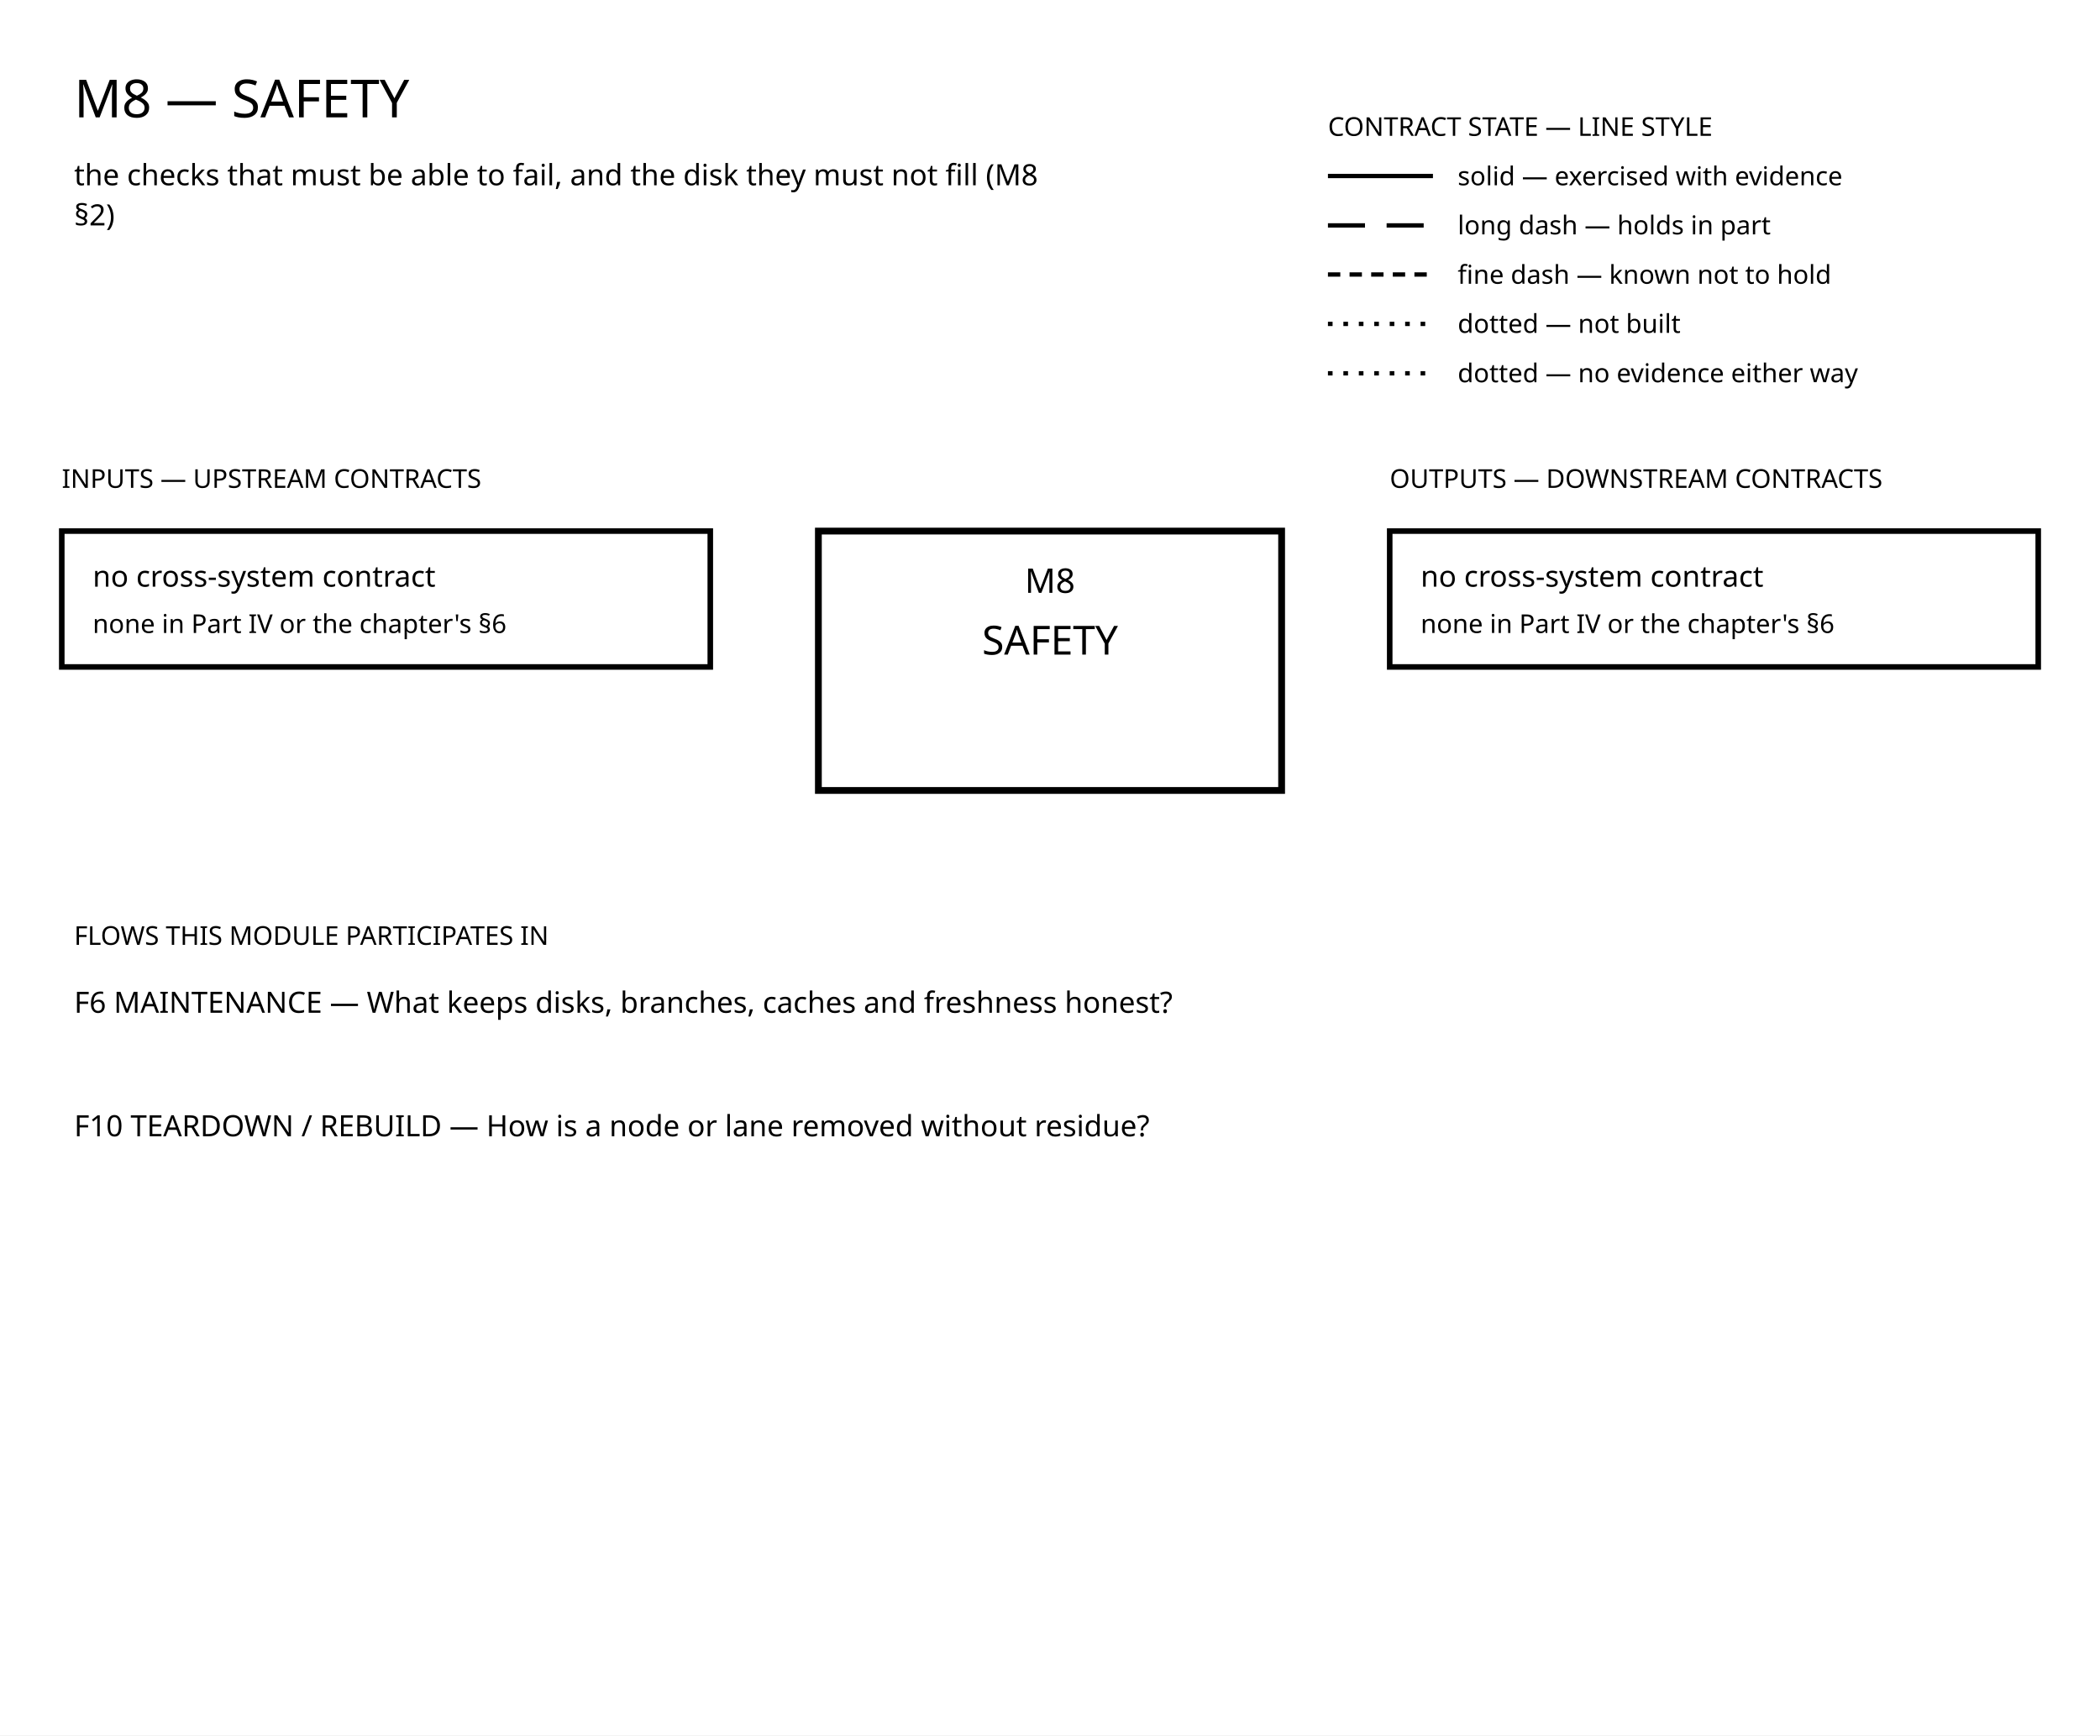
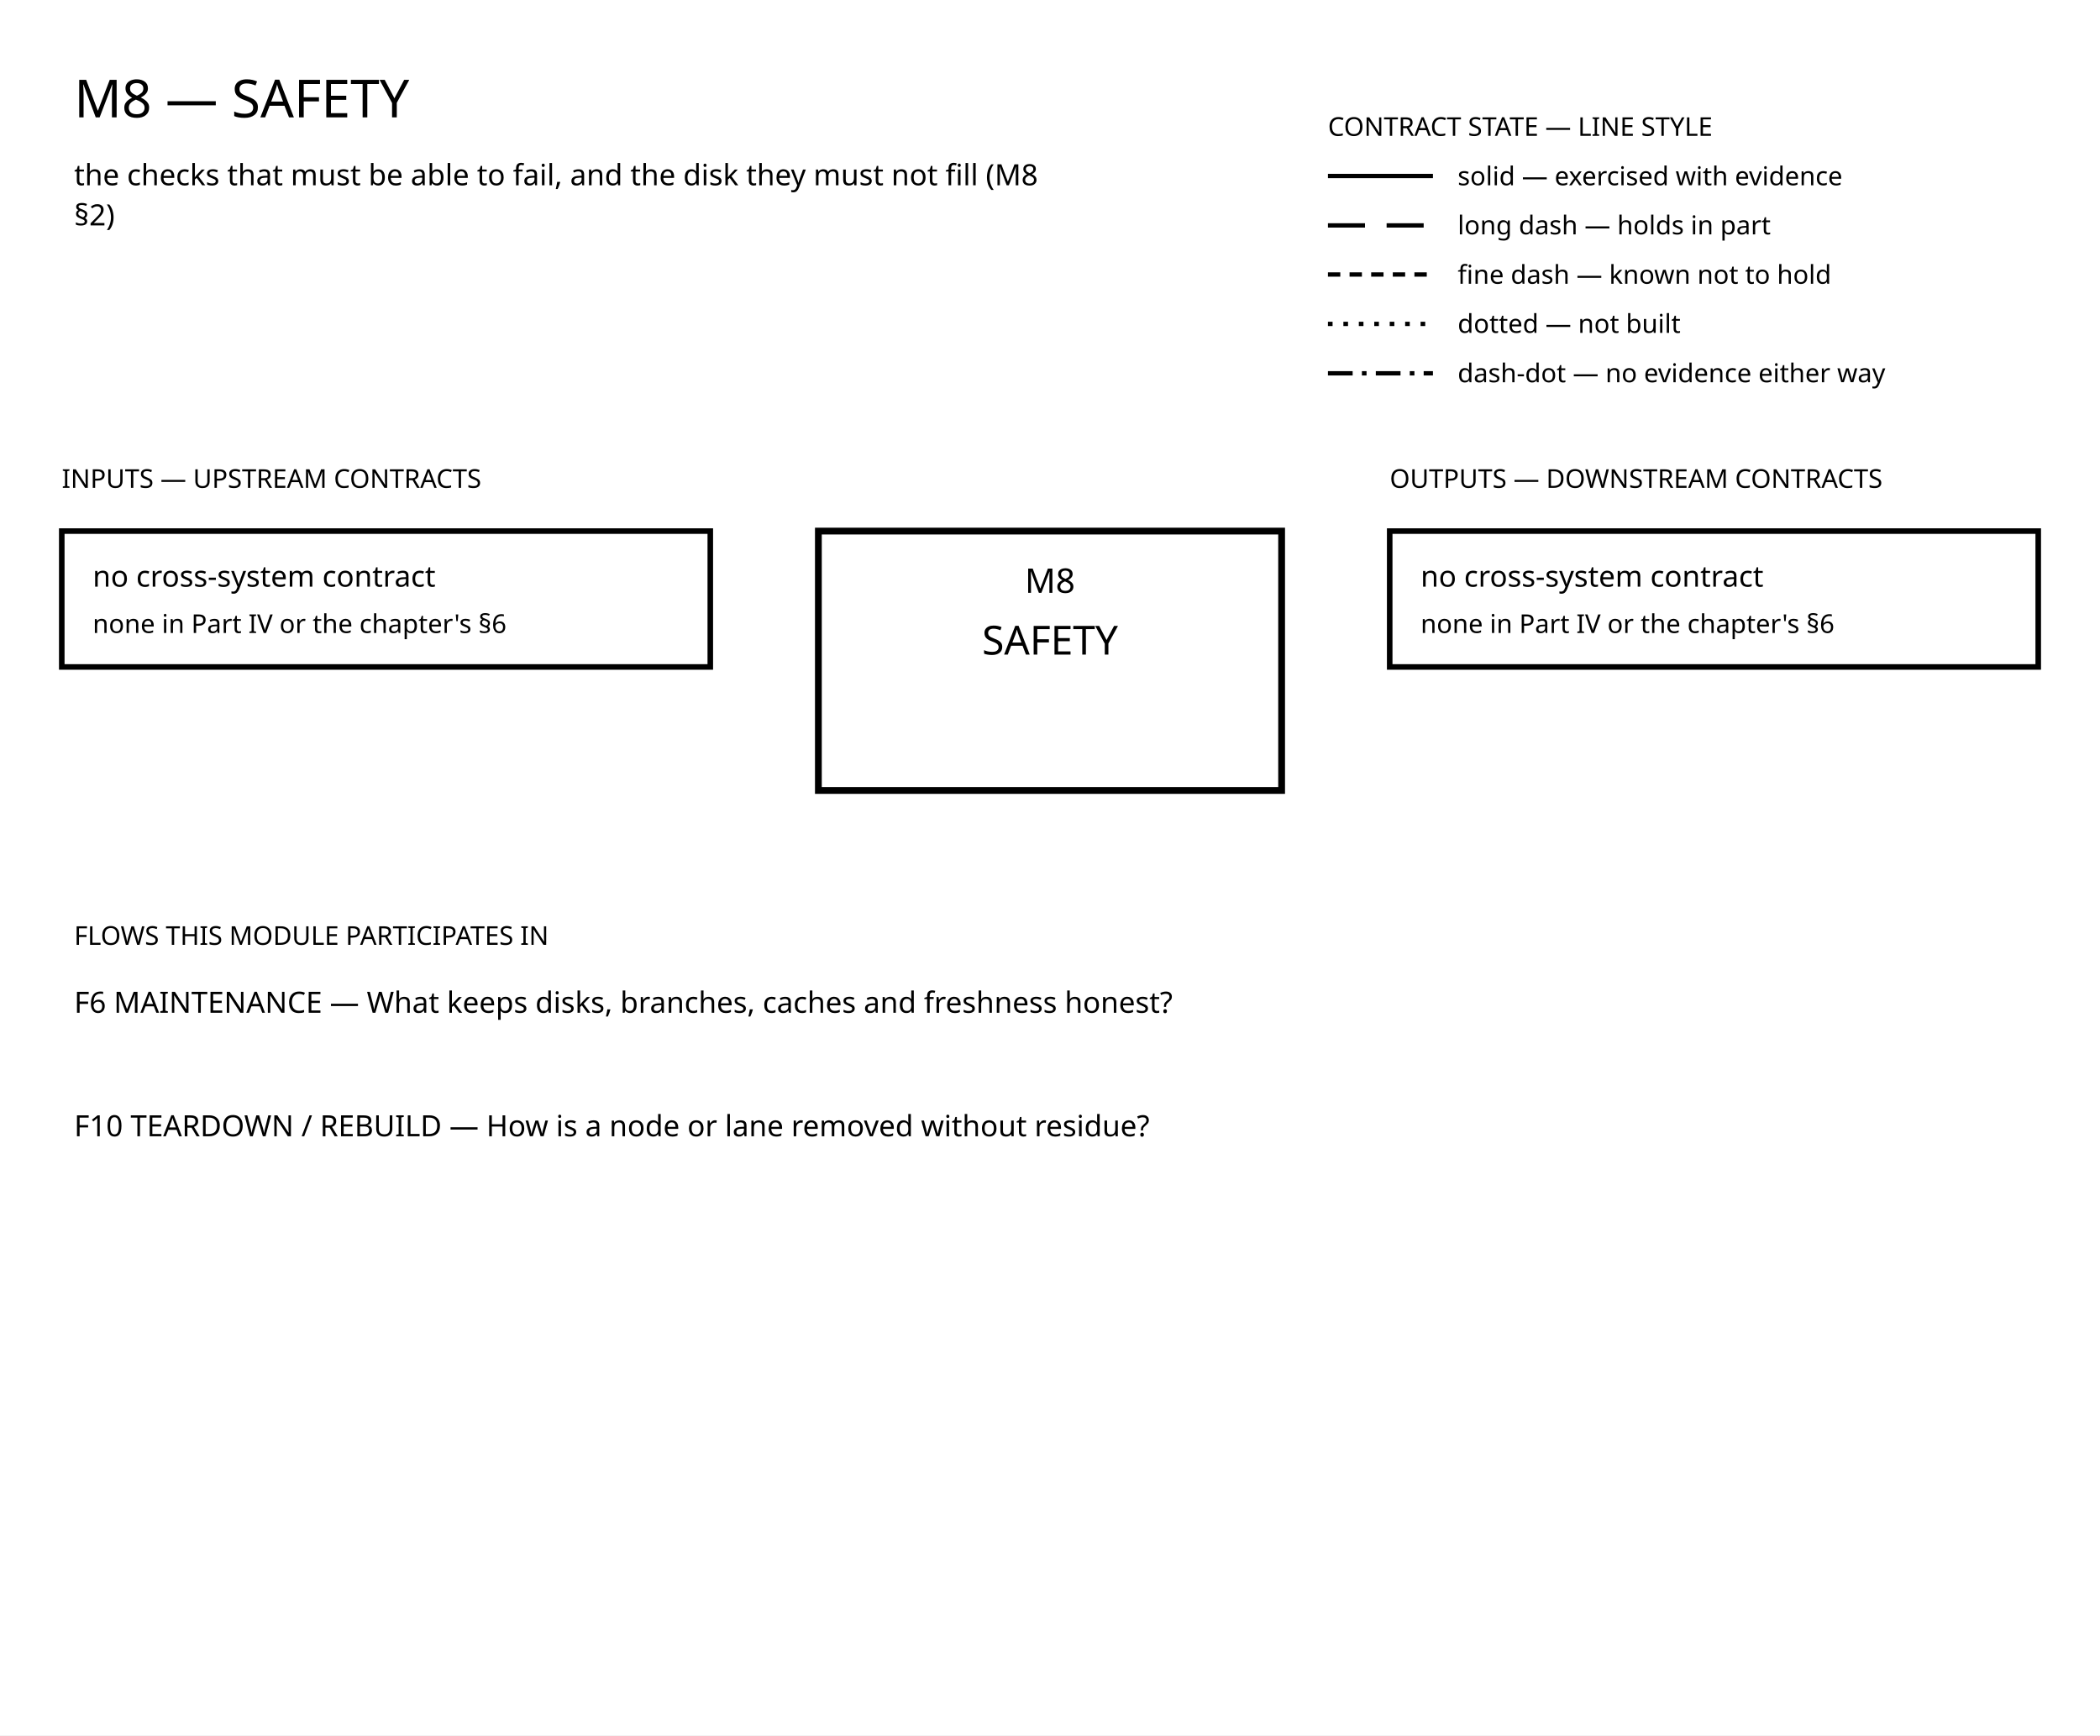
<svg xmlns="http://www.w3.org/2000/svg" width="170.0mm" height="140.5mm" viewBox="0 0 680 562.0" preserveAspectRatio="xMidYMid meet">
  <rect width="680" height="562.0" fill="#ffffff" />
  <defs>
    <marker id="ar" viewBox="0 0 10 10" refX="9" refY="5" markerWidth="8" markerHeight="8" orient="auto">
      <path d="M0,0 L10,5 L0,10 z" fill="#000000" />
    </marker>
  </defs>
  <g font-family="Routed Gothic Narrow, Routed Gothic, sans-serif">
    <text x="24.0" y="38.0" font-size="17.00" fill="#000000" text-anchor="start">M8 — SAFETY</text>
    <text x="24.0" y="60.0" font-size="9.50" fill="#000000" text-anchor="start">the checks that must be able to fail, and the disk they must not fill (M8</text>
    <text x="24.0" y="73.0" font-size="9.50" fill="#000000" text-anchor="start">§2)</text>
    <rect x="265.0" y="172.0" width="150.0" height="84.0" fill="#ffffff" stroke="#000000" stroke-width="2.2" />
    <text x="340.0" y="192.0" font-size="11.00" fill="#000000" text-anchor="middle">M8</text>
    <text x="340.0" y="212.0" font-size="13.00" fill="#000000" text-anchor="middle">SAFETY</text>
    <text x="20.0" y="158.0" font-size="8.40" fill="#000000" text-anchor="start">INPUTS — UPSTREAM CONTRACTS</text>
    <rect x="20.0" y="172.0" width="210.0" height="44.0" fill="#ffffff" stroke="#000000" stroke-width="1.8" />
    <text x="30.0" y="190.0" font-size="9.50" fill="#000000" text-anchor="start">no cross-system contract</text>
    <text x="30.0" y="205.0" font-size="8.40" fill="#000000" text-anchor="start">none in Part IV or the chapter's §6</text>
    <text x="450.0" y="158.0" font-size="8.40" fill="#000000" text-anchor="start">OUTPUTS — DOWNSTREAM CONTRACTS</text>
    <rect x="450.0" y="172.0" width="210.0" height="44.0" fill="#ffffff" stroke="#000000" stroke-width="1.8" />
    <text x="460.0" y="190.0" font-size="9.50" fill="#000000" text-anchor="start">no cross-system contract</text>
    <text x="460.0" y="205.0" font-size="8.40" fill="#000000" text-anchor="start">none in Part IV or the chapter's §6</text>
    <text x="24.0" y="306.0" font-size="8.40" fill="#000000" text-anchor="start">FLOWS THIS MODULE PARTICIPATES IN</text>
    <text x="24.0" y="328.0" font-size="9.50" fill="#000000" text-anchor="start">F6 MAINTENANCE — What keeps disks, branches, caches and freshness honest?</text>
    <text x="24.0" y="368.0" font-size="9.50" fill="#000000" text-anchor="start">F10 TEARDOWN / REBUILD — How is a node or lane removed without residue?</text>
    <text x="430.0" y="44.0" font-size="8.40" fill="#000000" text-anchor="start">CONTRACT STATE — LINE STYLE</text>
    <polyline points="430.0,57.0 464.0,57.0" fill="none" stroke="#000000" stroke-width="1.4" />
    <text x="472.0" y="60.0" font-size="8.40" fill="#000000" text-anchor="start">solid — exercised with evidence</text>
    <polyline points="430.0,73.0 464.0,73.0" fill="none" stroke="#000000" stroke-width="1.4" stroke-dasharray="12 7" />
    <text x="472.0" y="75.9" font-size="8.40" fill="#000000" text-anchor="start">long dash — holds in part</text>
    <polyline points="430.0,88.9 464.0,88.9" fill="none" stroke="#000000" stroke-width="1.4" stroke-dasharray="4 3" />
    <text x="472.0" y="91.9" font-size="8.40" fill="#000000" text-anchor="start">fine dash — known not to hold</text>
    <polyline points="430.0,104.9 464.0,104.9" fill="none" stroke="#000000" stroke-width="1.4" stroke-dasharray="1.5 3.5" />
    <text x="472.0" y="107.8" font-size="8.40" fill="#000000" text-anchor="start">dotted — not built</text>
-     <polyline points="430.0,120.9 464.0,120.9" fill="none" stroke="#000000" stroke-width="1.4" stroke-dasharray="1.5 3.5" />
-     <text x="472.0" y="123.8" font-size="8.40" fill="#000000" text-anchor="start">dotted — no evidence either way</text>
+     <polyline points="430.0,120.9 464.0,120.9" fill="none" stroke="#000000" stroke-width="1.4" stroke-dasharray="8 3 1.5 3" />
+     <text x="472.0" y="123.8" font-size="8.40" fill="#000000" text-anchor="start">dash-dot — no evidence either way</text>
  </g>
</svg>
